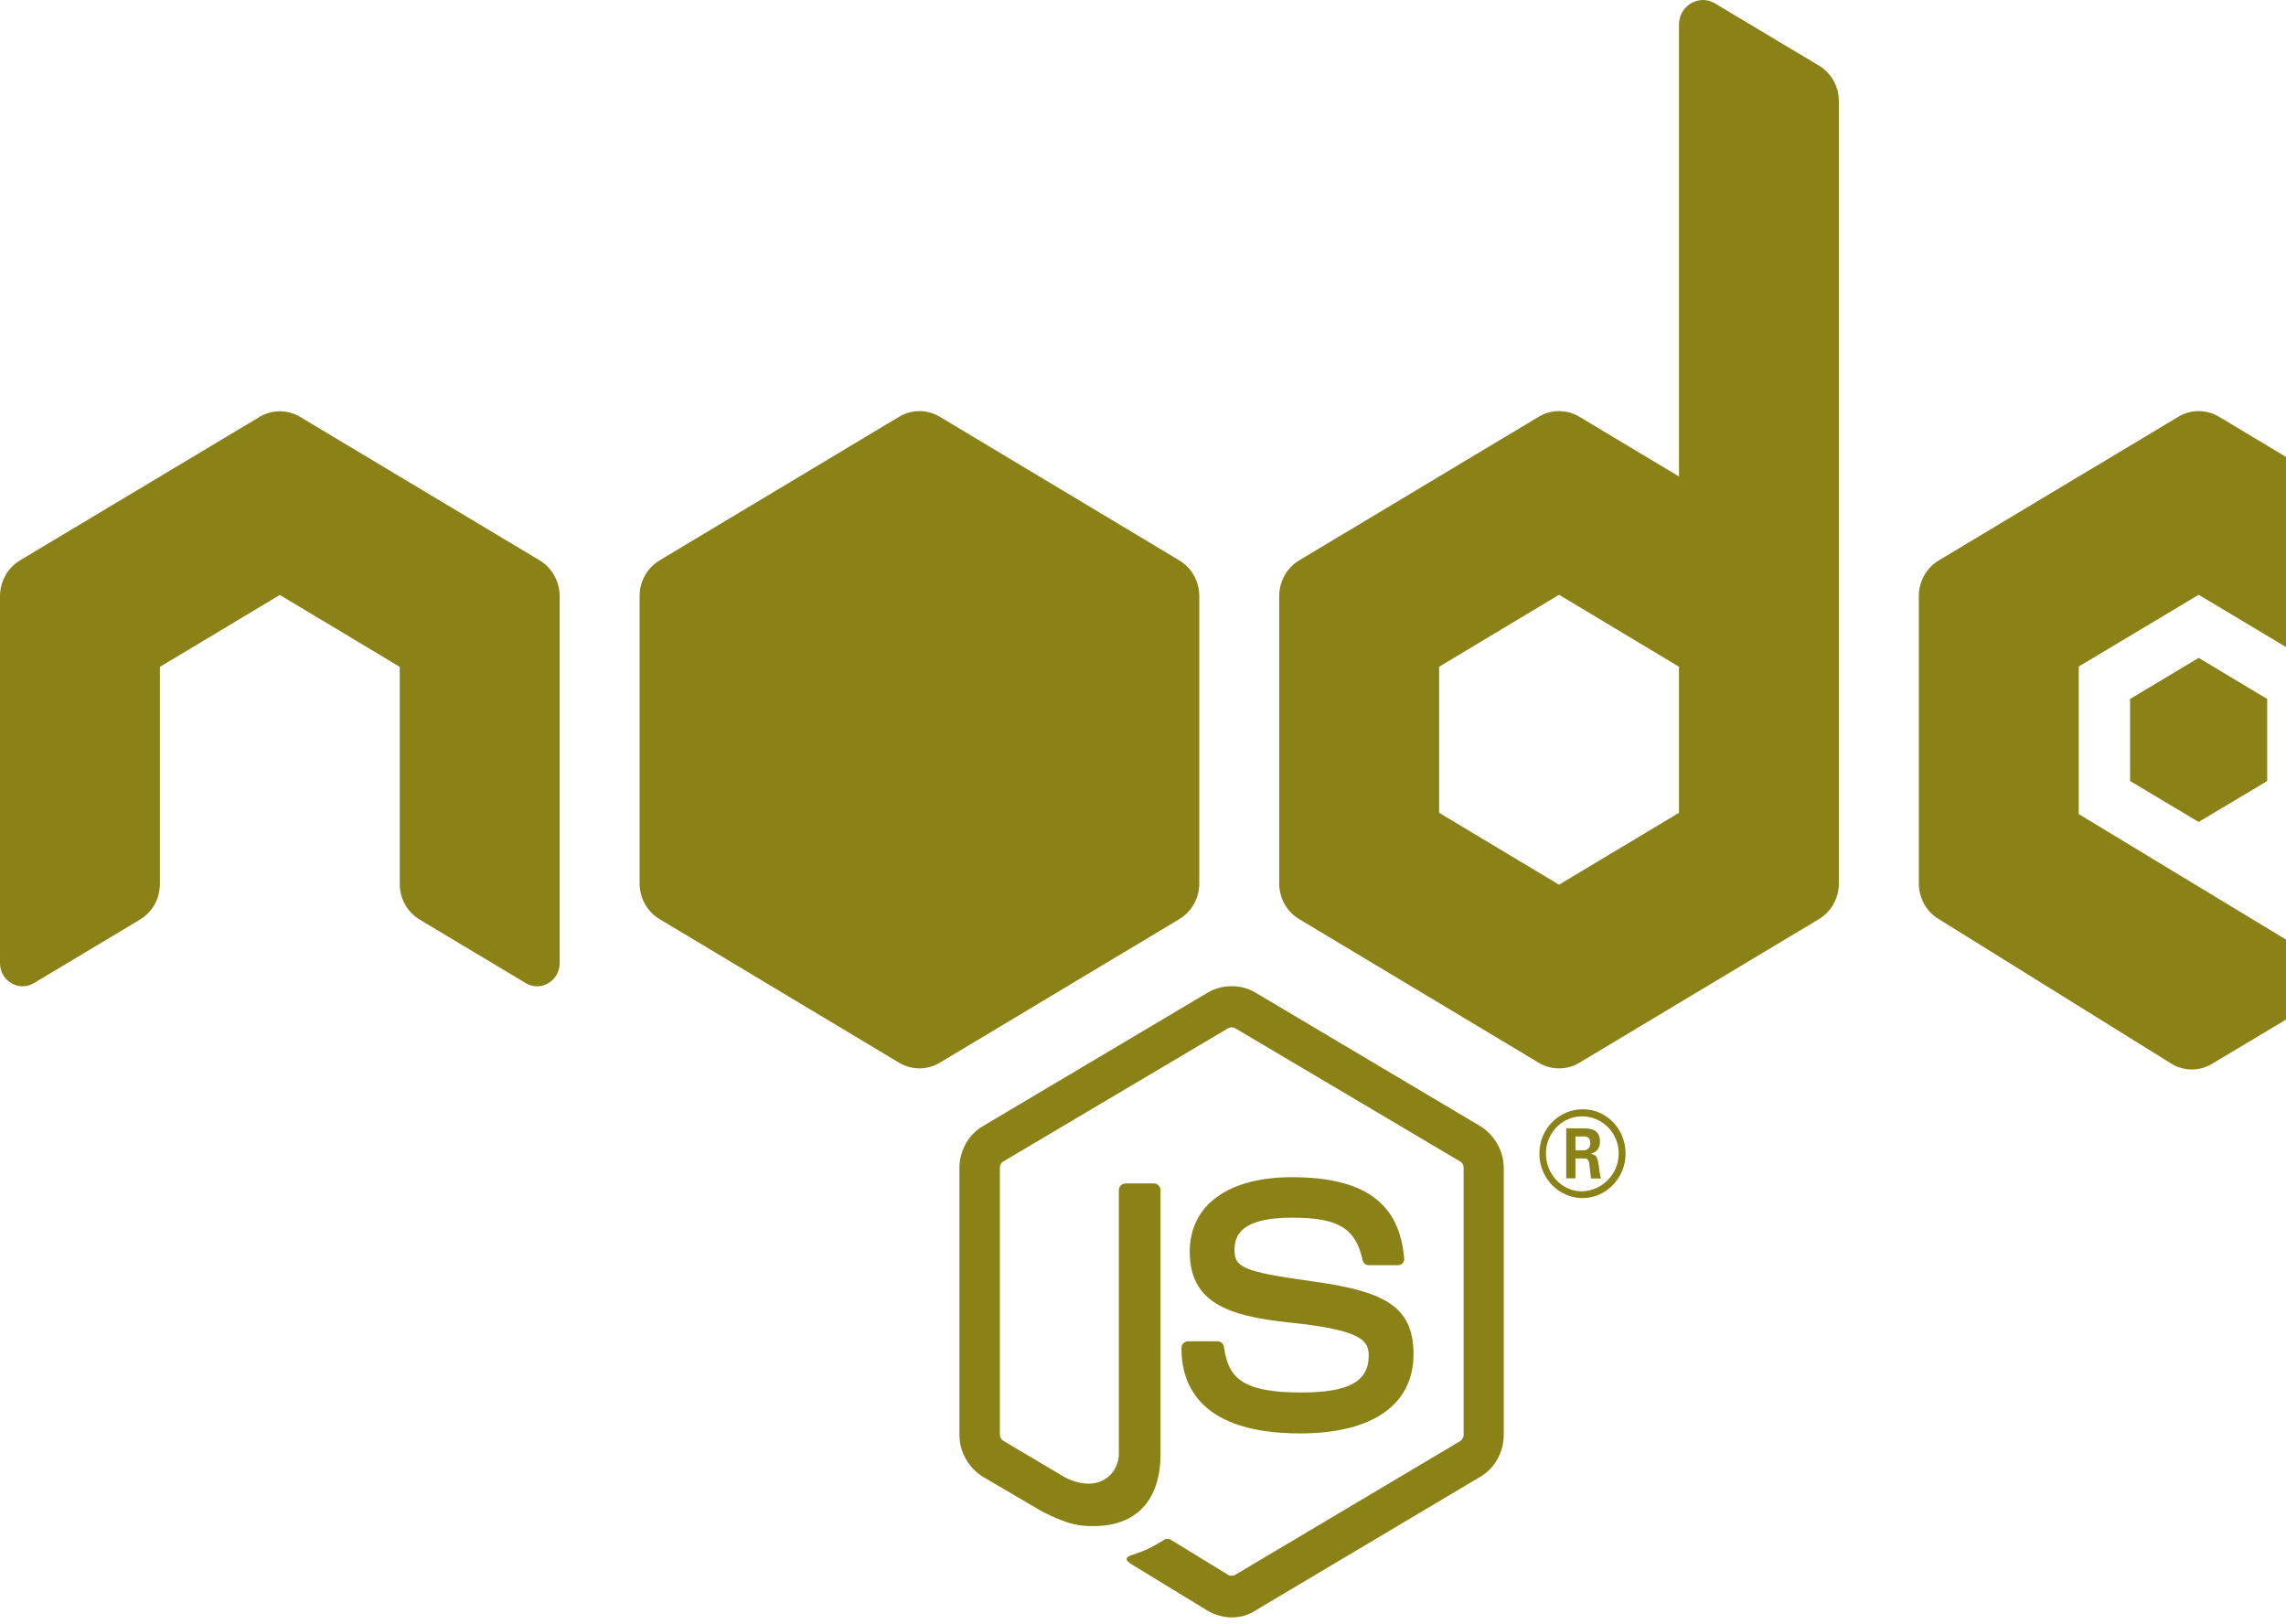
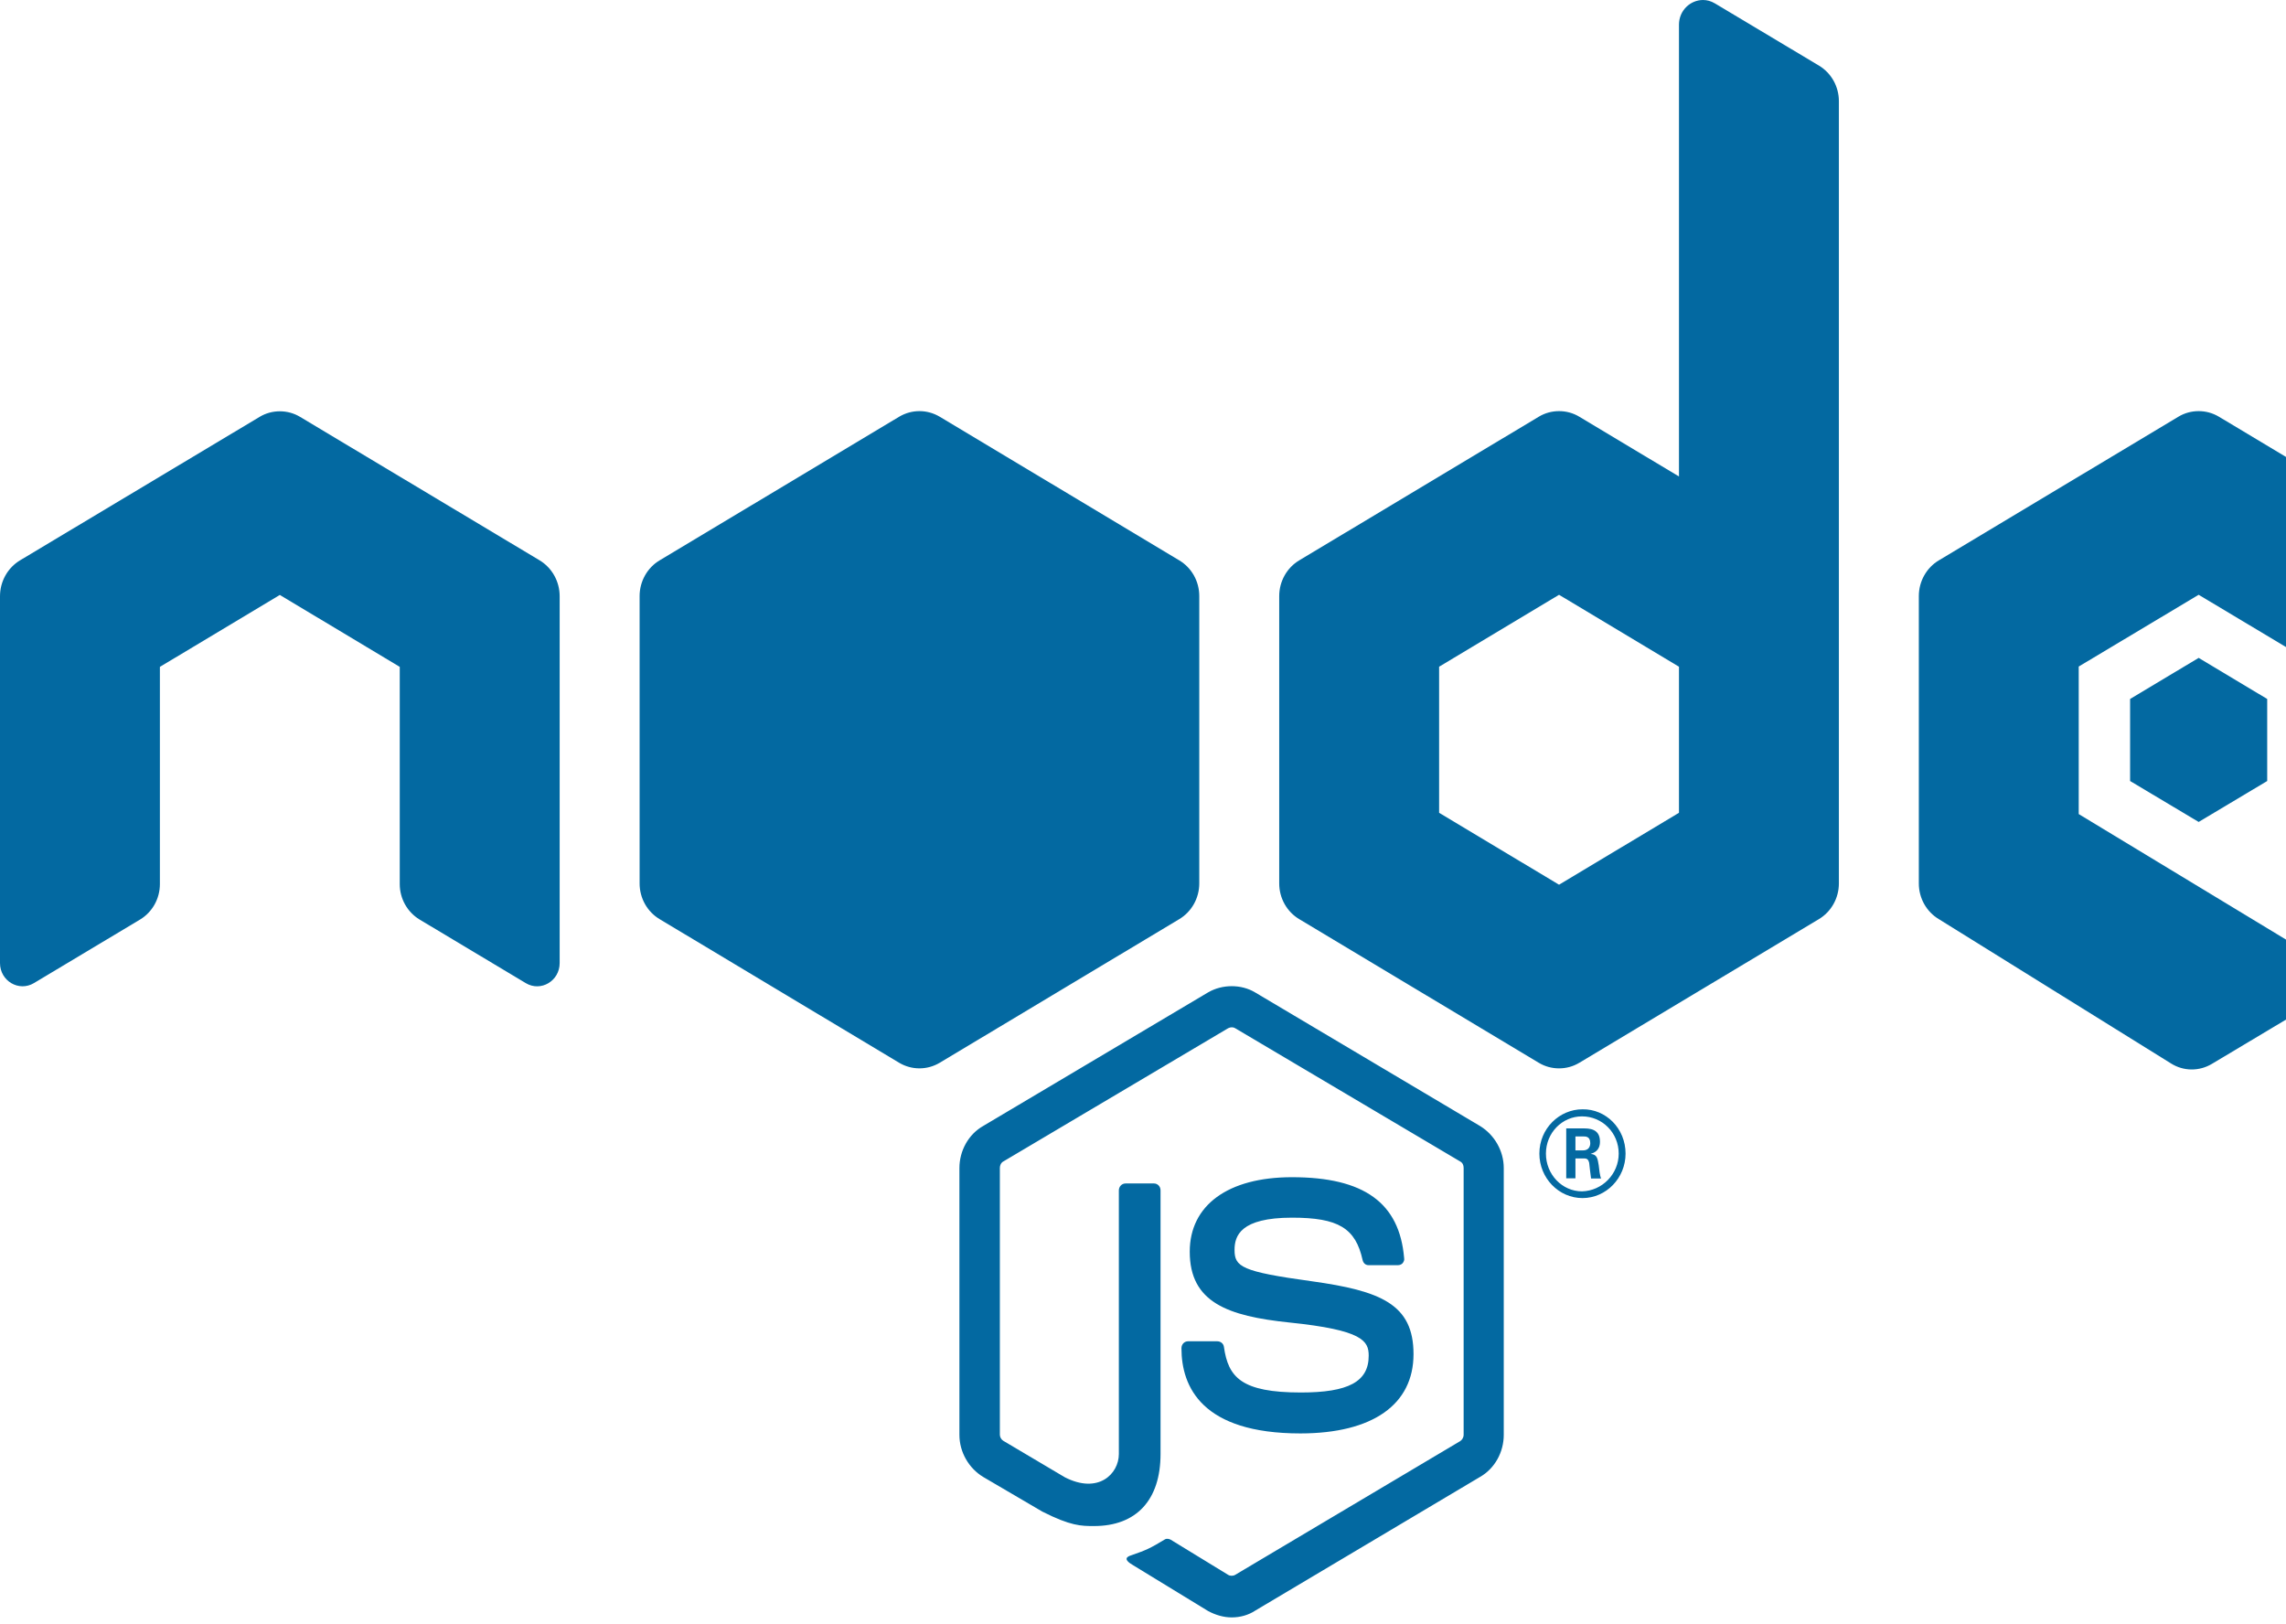
<svg xmlns="http://www.w3.org/2000/svg" width="107" height="76" viewBox="0 0 107 76" fill="none">
-   <path d="M79.713 0C79.125 0 78.587 0.484 78.587 1.157V22.302L73.924 19.506C73.632 19.329 73.303 19.243 72.974 19.243C72.644 19.243 72.315 19.329 72.023 19.506L60.819 26.224C60.235 26.57 59.876 27.211 59.876 27.899V41.35C59.876 42.042 60.235 42.679 60.819 43.025L72.023 49.743C72.315 49.92 72.644 50.006 72.974 50.006C73.303 50.006 73.632 49.92 73.924 49.743L85.129 43.025C85.713 42.679 86.072 42.038 86.072 41.35V34.624V27.899V4.734C86.072 4.049 85.716 3.419 85.143 3.073L80.268 0.158C80.085 0.05 79.9 0 79.713 0ZM43.036 19.243C42.707 19.243 42.379 19.331 42.086 19.506L30.881 26.224C30.297 26.57 29.938 27.211 29.938 27.899V41.35C29.938 42.042 30.297 42.679 30.881 43.025L42.086 49.743C42.673 50.093 43.398 50.093 43.986 49.743L55.191 43.025C55.775 42.679 56.134 42.038 56.134 41.35V27.899C56.134 27.207 55.775 26.57 55.191 26.224L43.986 19.506C43.692 19.331 43.364 19.243 43.036 19.243ZM102.912 19.243C102.582 19.243 102.253 19.329 101.961 19.506L90.757 26.224C90.173 26.57 89.814 27.211 89.814 27.899V41.35C89.814 42.042 90.173 42.679 90.757 43.025L101.625 49.78C102.209 50.146 102.942 50.149 103.533 49.795L108.876 46.602C109.43 46.275 109.433 45.449 108.876 45.114L97.298 38.103V31.198L102.912 27.839L108.525 31.198V36.007C108.525 36.65 109.05 36.748 109.402 36.533C110.817 35.679 115.081 33.137 115.081 33.137C115.654 32.794 116.009 32.161 116.009 31.476V27.899C116.009 27.207 115.65 26.57 115.067 26.224L103.862 19.506C103.566 19.329 103.241 19.243 102.912 19.243ZM13.098 19.251C12.768 19.251 12.44 19.337 12.148 19.514L0.943 26.224C0.359 26.574 0 27.215 0 27.907V45.077C0 45.915 0.883 46.435 1.586 46.016L6.556 43.04C7.129 42.694 7.484 42.064 7.484 41.38V31.213L13.098 27.847L18.711 31.213V41.38C18.711 42.064 19.067 42.694 19.64 43.04L24.61 46.016C25.313 46.439 26.196 45.915 26.196 45.077V27.907C26.196 27.215 25.837 26.574 25.253 26.224L14.048 19.514C13.756 19.337 13.427 19.251 13.098 19.251ZM72.974 27.84L78.587 31.206V34.624V38.043L72.974 41.41L67.36 38.043V31.206L72.974 27.84ZM102.912 30.793L99.703 32.716V36.556L102.912 38.472L106.12 36.556V32.716L102.912 30.793ZM57.654 46.159C57.269 46.159 56.88 46.255 56.543 46.452L46.018 52.703C45.326 53.096 44.907 53.868 44.907 54.672V67.16C44.907 67.964 45.344 68.721 46.018 69.129L48.788 70.752C50.117 71.425 50.605 71.428 51.207 71.428C53.191 71.428 54.321 70.209 54.321 68.054V55.716C54.321 55.528 54.179 55.393 54.014 55.393H52.684C52.5 55.393 52.37 55.547 52.37 55.716V68.054C52.37 68.989 51.408 69.948 49.84 69.144L46.961 67.438C46.867 67.38 46.8 67.264 46.8 67.153V54.664C46.8 54.553 46.852 54.422 46.961 54.364L57.486 48.127C57.598 48.069 57.725 48.069 57.815 48.127L68.347 54.364C68.456 54.422 68.508 54.533 68.508 54.664V67.153C68.508 67.284 68.437 67.395 68.347 67.453L57.815 73.712C57.721 73.77 57.576 73.77 57.486 73.712L54.796 72.067C54.725 72.028 54.611 72.006 54.54 72.044C53.796 72.494 53.647 72.553 52.954 72.796C52.771 72.853 52.522 72.969 53.049 73.269L56.543 75.403C56.891 75.591 57.272 75.704 57.654 75.704C58.054 75.704 58.443 75.592 58.75 75.388L69.275 69.129C69.968 68.736 70.386 67.964 70.386 67.16V54.672C70.386 53.868 69.949 53.115 69.275 52.703L58.75 46.452C58.423 46.255 58.039 46.159 57.654 46.159ZM74.07 51.922C72.996 51.922 72.053 52.815 72.053 53.996C72.053 55.138 72.959 56.077 74.07 56.077C75.181 56.077 76.087 55.138 76.087 53.996C76.087 52.815 75.163 51.903 74.07 51.922ZM74.048 52.253C74.999 52.253 75.766 53.023 75.766 53.996C75.766 54.95 74.995 55.739 74.048 55.762C73.116 55.762 72.36 54.969 72.36 53.996C72.36 53.023 73.12 52.253 74.048 52.253ZM73.31 52.816V55.153H73.741V54.221H74.143C74.308 54.221 74.347 54.293 74.384 54.424C74.384 54.443 74.453 55.049 74.472 55.16H74.94C74.888 55.049 74.849 54.729 74.83 54.537C74.778 54.236 74.761 54.03 74.45 54.011C74.615 53.953 74.889 53.863 74.889 53.432C74.889 52.813 74.365 52.816 74.092 52.816L73.31 52.816ZM73.741 53.192H74.106C74.219 53.192 74.435 53.188 74.435 53.507C74.435 53.638 74.38 53.849 74.085 53.846H73.741V53.192ZM60.475 55.1C57.47 55.1 55.688 56.417 55.688 58.587C55.688 60.965 57.473 61.6 60.351 61.901C63.794 62.255 64.064 62.764 64.064 63.456C64.064 64.672 63.115 65.177 60.892 65.177C58.104 65.177 57.49 64.466 57.288 63.043C57.27 62.893 57.139 62.78 56.974 62.78H55.607C55.443 62.78 55.3 62.914 55.3 63.103C55.3 64.919 56.263 67.093 60.87 67.093C64.249 67.089 66.162 65.743 66.162 63.381C66.162 61.042 64.629 60.42 61.389 59.969C58.111 59.519 57.785 59.293 57.785 58.504C57.785 57.85 58.054 56.994 60.475 56.994C62.642 56.994 63.449 57.481 63.779 58.978C63.816 59.128 63.918 59.218 64.064 59.218H65.431C65.52 59.218 65.597 59.182 65.65 59.128C65.706 59.055 65.742 58.98 65.723 58.887C65.506 56.302 63.847 55.1 60.475 55.1Z" fill="#8A8117" />
+   <path d="M79.713 0C79.125 0 78.587 0.484 78.587 1.157V22.302L73.924 19.506C73.632 19.329 73.303 19.243 72.974 19.243C72.644 19.243 72.315 19.329 72.023 19.506L60.819 26.224C60.235 26.57 59.876 27.211 59.876 27.899V41.35C59.876 42.042 60.235 42.679 60.819 43.025L72.023 49.743C72.315 49.92 72.644 50.006 72.974 50.006C73.303 50.006 73.632 49.92 73.924 49.743L85.129 43.025C85.713 42.679 86.072 42.038 86.072 41.35V34.624V27.899V4.734C86.072 4.049 85.716 3.419 85.143 3.073L80.268 0.158C80.085 0.05 79.9 0 79.713 0ZM43.036 19.243C42.707 19.243 42.379 19.331 42.086 19.506L30.881 26.224C30.297 26.57 29.938 27.211 29.938 27.899V41.35C29.938 42.042 30.297 42.679 30.881 43.025L42.086 49.743C42.673 50.093 43.398 50.093 43.986 49.743L55.191 43.025C55.775 42.679 56.134 42.038 56.134 41.35V27.899C56.134 27.207 55.775 26.57 55.191 26.224L43.986 19.506C43.692 19.331 43.364 19.243 43.036 19.243ZM102.912 19.243C102.582 19.243 102.253 19.329 101.961 19.506L90.757 26.224C90.173 26.57 89.814 27.211 89.814 27.899V41.35C89.814 42.042 90.173 42.679 90.757 43.025L101.625 49.78C102.209 50.146 102.942 50.149 103.533 49.795L108.876 46.602C109.43 46.275 109.433 45.449 108.876 45.114L97.298 38.103V31.198L102.912 27.839L108.525 31.198V36.007C108.525 36.65 109.05 36.748 109.402 36.533C110.817 35.679 115.081 33.137 115.081 33.137C115.654 32.794 116.009 32.161 116.009 31.476V27.899C116.009 27.207 115.65 26.57 115.067 26.224L103.862 19.506C103.566 19.329 103.241 19.243 102.912 19.243ZM13.098 19.251C12.768 19.251 12.44 19.337 12.148 19.514L0.943 26.224C0.359 26.574 0 27.215 0 27.907V45.077C0 45.915 0.883 46.435 1.586 46.016L6.556 43.04C7.129 42.694 7.484 42.064 7.484 41.38V31.213L13.098 27.847L18.711 31.213V41.38C18.711 42.064 19.067 42.694 19.64 43.04L24.61 46.016C25.313 46.439 26.196 45.915 26.196 45.077V27.907C26.196 27.215 25.837 26.574 25.253 26.224L14.048 19.514C13.756 19.337 13.427 19.251 13.098 19.251ZM72.974 27.84L78.587 31.206V34.624V38.043L72.974 41.41L67.36 38.043V31.206L72.974 27.84ZM102.912 30.793L99.703 32.716V36.556L102.912 38.472L106.12 36.556V32.716L102.912 30.793ZM57.654 46.159C57.269 46.159 56.88 46.255 56.543 46.452L46.018 52.703C45.326 53.096 44.907 53.868 44.907 54.672V67.16C44.907 67.964 45.344 68.721 46.018 69.129L48.788 70.752C50.117 71.425 50.605 71.428 51.207 71.428C53.191 71.428 54.321 70.209 54.321 68.054V55.716C54.321 55.528 54.179 55.393 54.014 55.393H52.684C52.5 55.393 52.37 55.547 52.37 55.716V68.054C52.37 68.989 51.408 69.948 49.84 69.144L46.961 67.438C46.867 67.38 46.8 67.264 46.8 67.153V54.664C46.8 54.553 46.852 54.422 46.961 54.364L57.486 48.127C57.598 48.069 57.725 48.069 57.815 48.127L68.347 54.364C68.456 54.422 68.508 54.533 68.508 54.664V67.153C68.508 67.284 68.437 67.395 68.347 67.453L57.815 73.712C57.721 73.77 57.576 73.77 57.486 73.712L54.796 72.067C54.725 72.028 54.611 72.006 54.54 72.044C53.796 72.494 53.647 72.553 52.954 72.796C52.771 72.853 52.522 72.969 53.049 73.269L56.543 75.403C56.891 75.591 57.272 75.704 57.654 75.704C58.054 75.704 58.443 75.592 58.75 75.388L69.275 69.129C69.968 68.736 70.386 67.964 70.386 67.16V54.672C70.386 53.868 69.949 53.115 69.275 52.703L58.75 46.452C58.423 46.255 58.039 46.159 57.654 46.159ZM74.07 51.922C72.996 51.922 72.053 52.815 72.053 53.996C72.053 55.138 72.959 56.077 74.07 56.077C75.181 56.077 76.087 55.138 76.087 53.996C76.087 52.815 75.163 51.903 74.07 51.922ZM74.048 52.253C74.999 52.253 75.766 53.023 75.766 53.996C75.766 54.95 74.995 55.739 74.048 55.762C73.116 55.762 72.36 54.969 72.36 53.996C72.36 53.023 73.12 52.253 74.048 52.253ZM73.31 52.816V55.153H73.741V54.221H74.143C74.308 54.221 74.347 54.293 74.384 54.424C74.384 54.443 74.453 55.049 74.472 55.16H74.94C74.888 55.049 74.849 54.729 74.83 54.537C74.778 54.236 74.761 54.03 74.45 54.011C74.615 53.953 74.889 53.863 74.889 53.432C74.889 52.813 74.365 52.816 74.092 52.816L73.31 52.816ZM73.741 53.192H74.106C74.219 53.192 74.435 53.188 74.435 53.507C74.435 53.638 74.38 53.849 74.085 53.846H73.741V53.192ZM60.475 55.1C57.47 55.1 55.688 56.417 55.688 58.587C55.688 60.965 57.473 61.6 60.351 61.901C63.794 62.255 64.064 62.764 64.064 63.456C64.064 64.672 63.115 65.177 60.892 65.177C58.104 65.177 57.49 64.466 57.288 63.043C57.27 62.893 57.139 62.78 56.974 62.78H55.607C55.443 62.78 55.3 62.914 55.3 63.103C55.3 64.919 56.263 67.093 60.87 67.093C64.249 67.089 66.162 65.743 66.162 63.381C66.162 61.042 64.629 60.42 61.389 59.969C58.111 59.519 57.785 59.293 57.785 58.504C57.785 57.85 58.054 56.994 60.475 56.994C62.642 56.994 63.449 57.481 63.779 58.978C63.816 59.128 63.918 59.218 64.064 59.218H65.431C65.52 59.218 65.597 59.182 65.65 59.128C65.706 59.055 65.742 58.98 65.723 58.887C65.506 56.302 63.847 55.1 60.475 55.1Z" fill="#0369A1" />
</svg>
